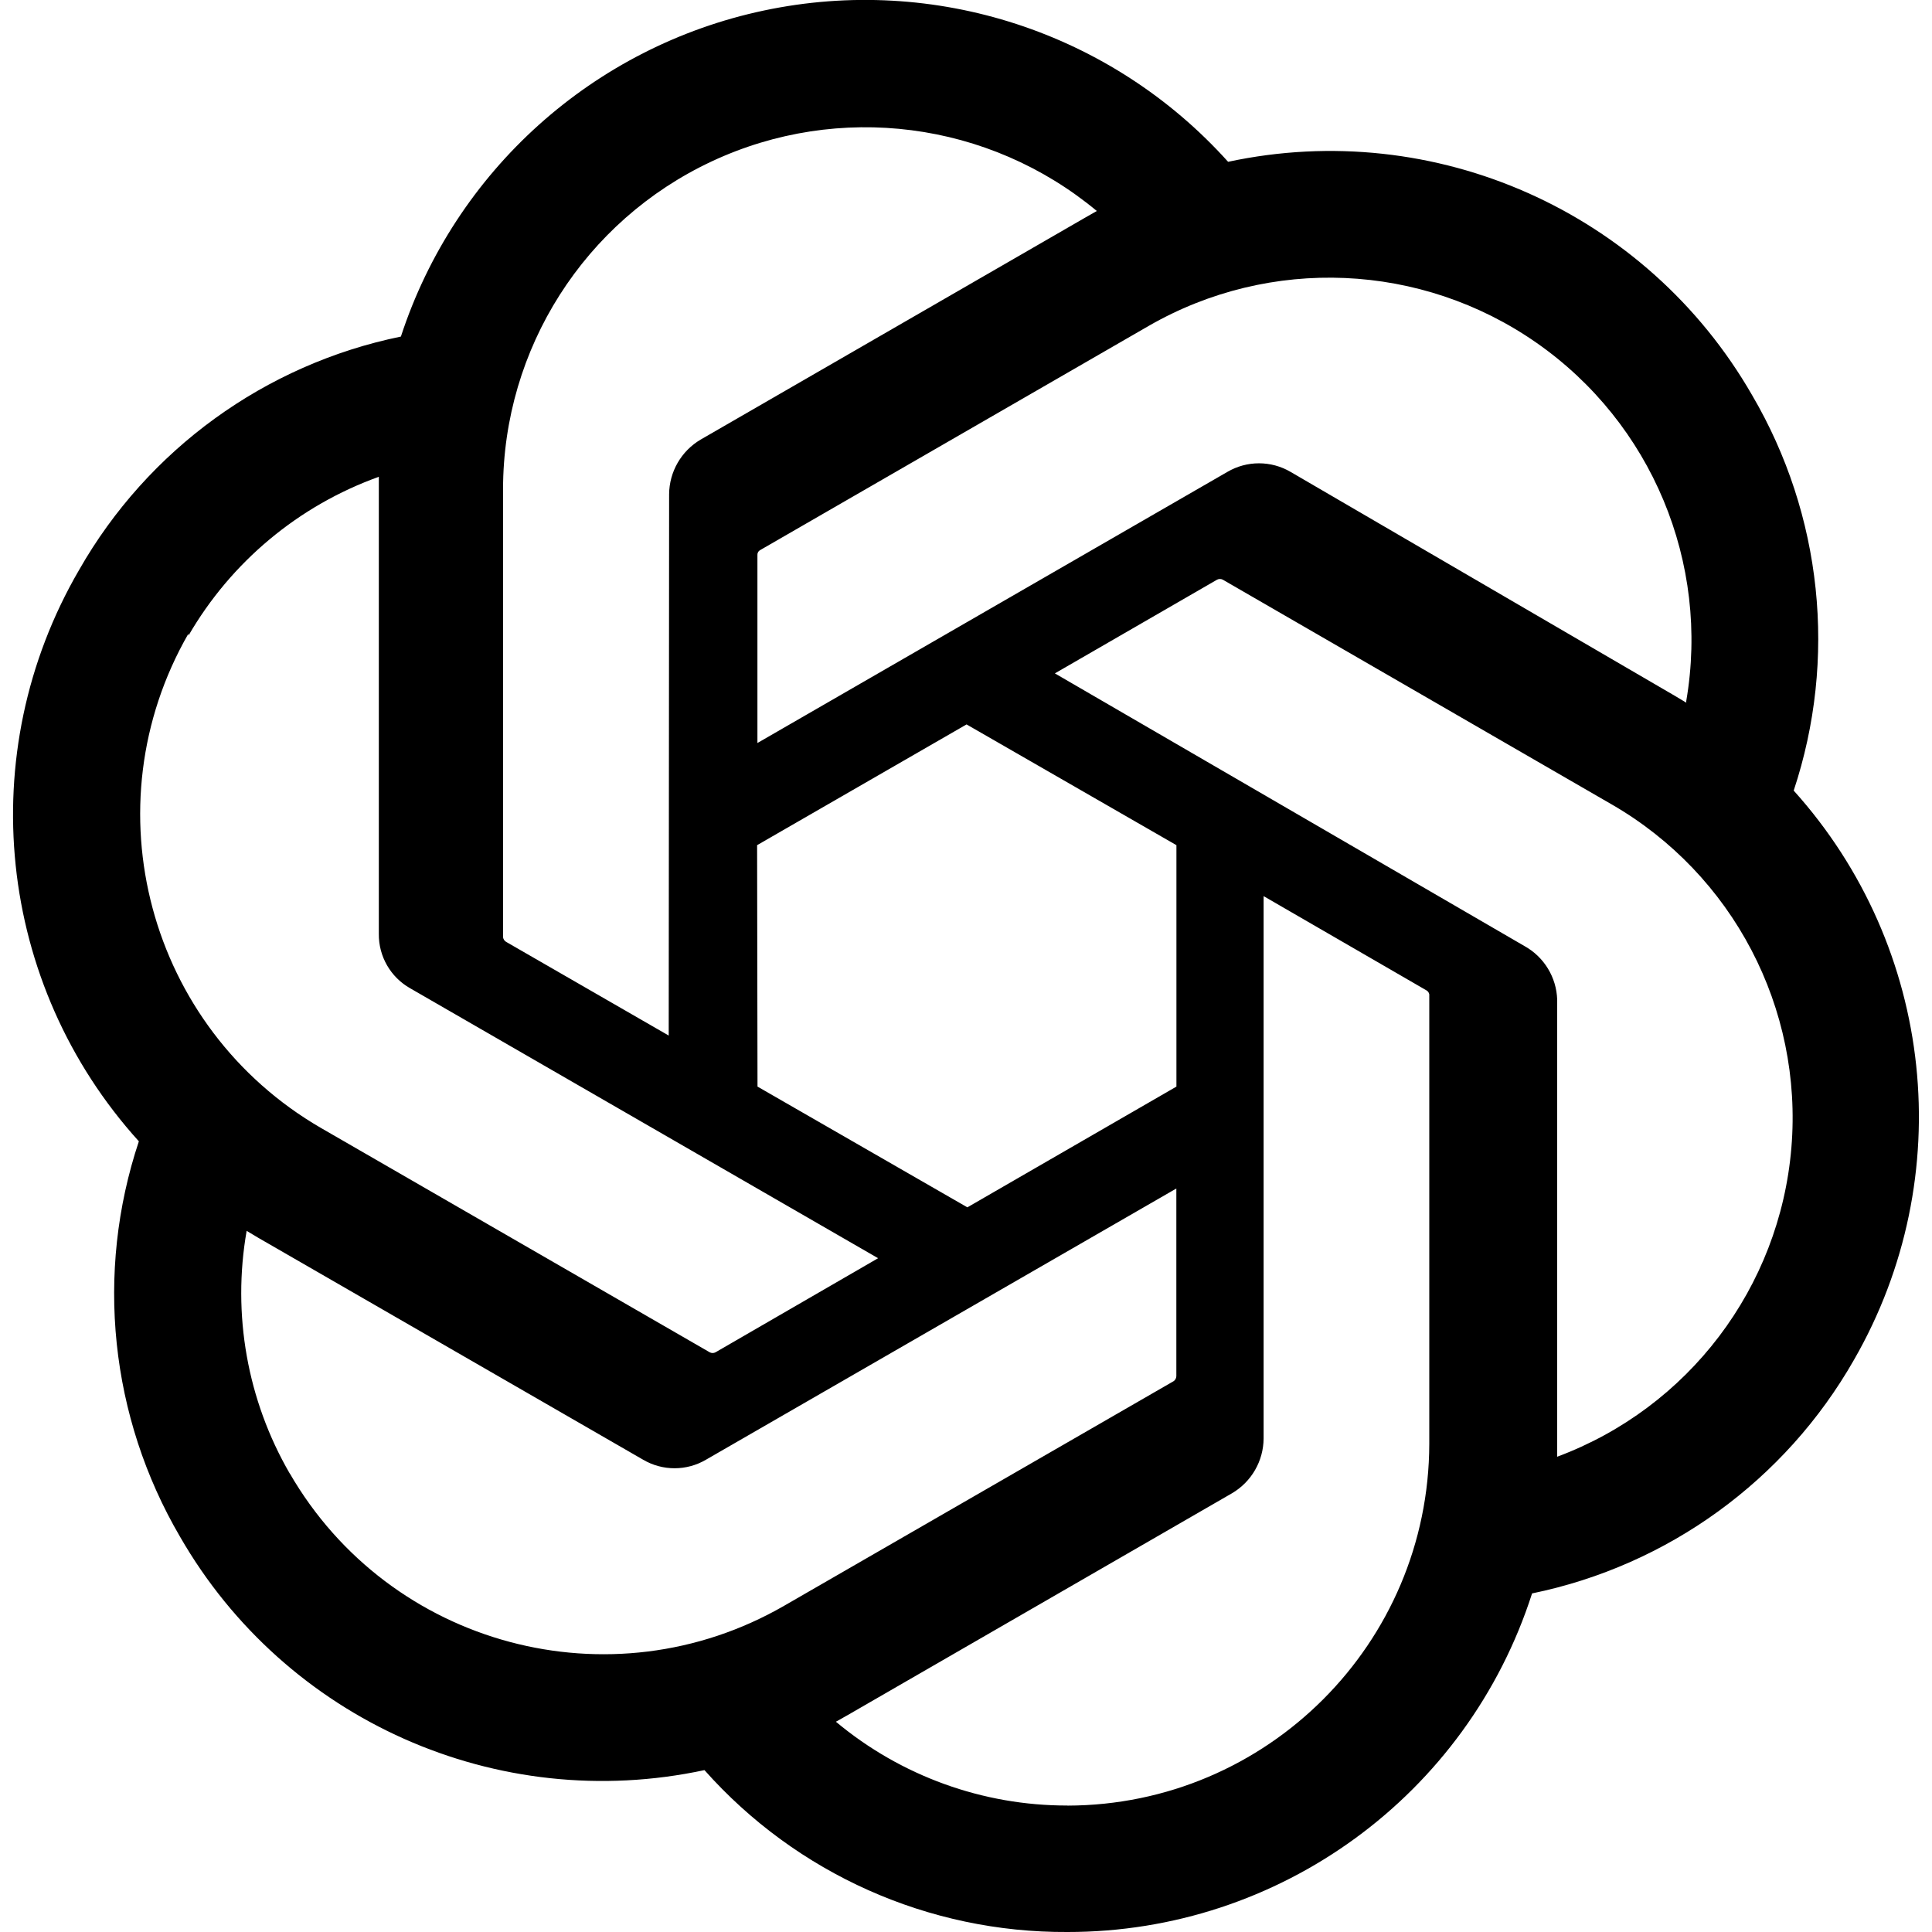
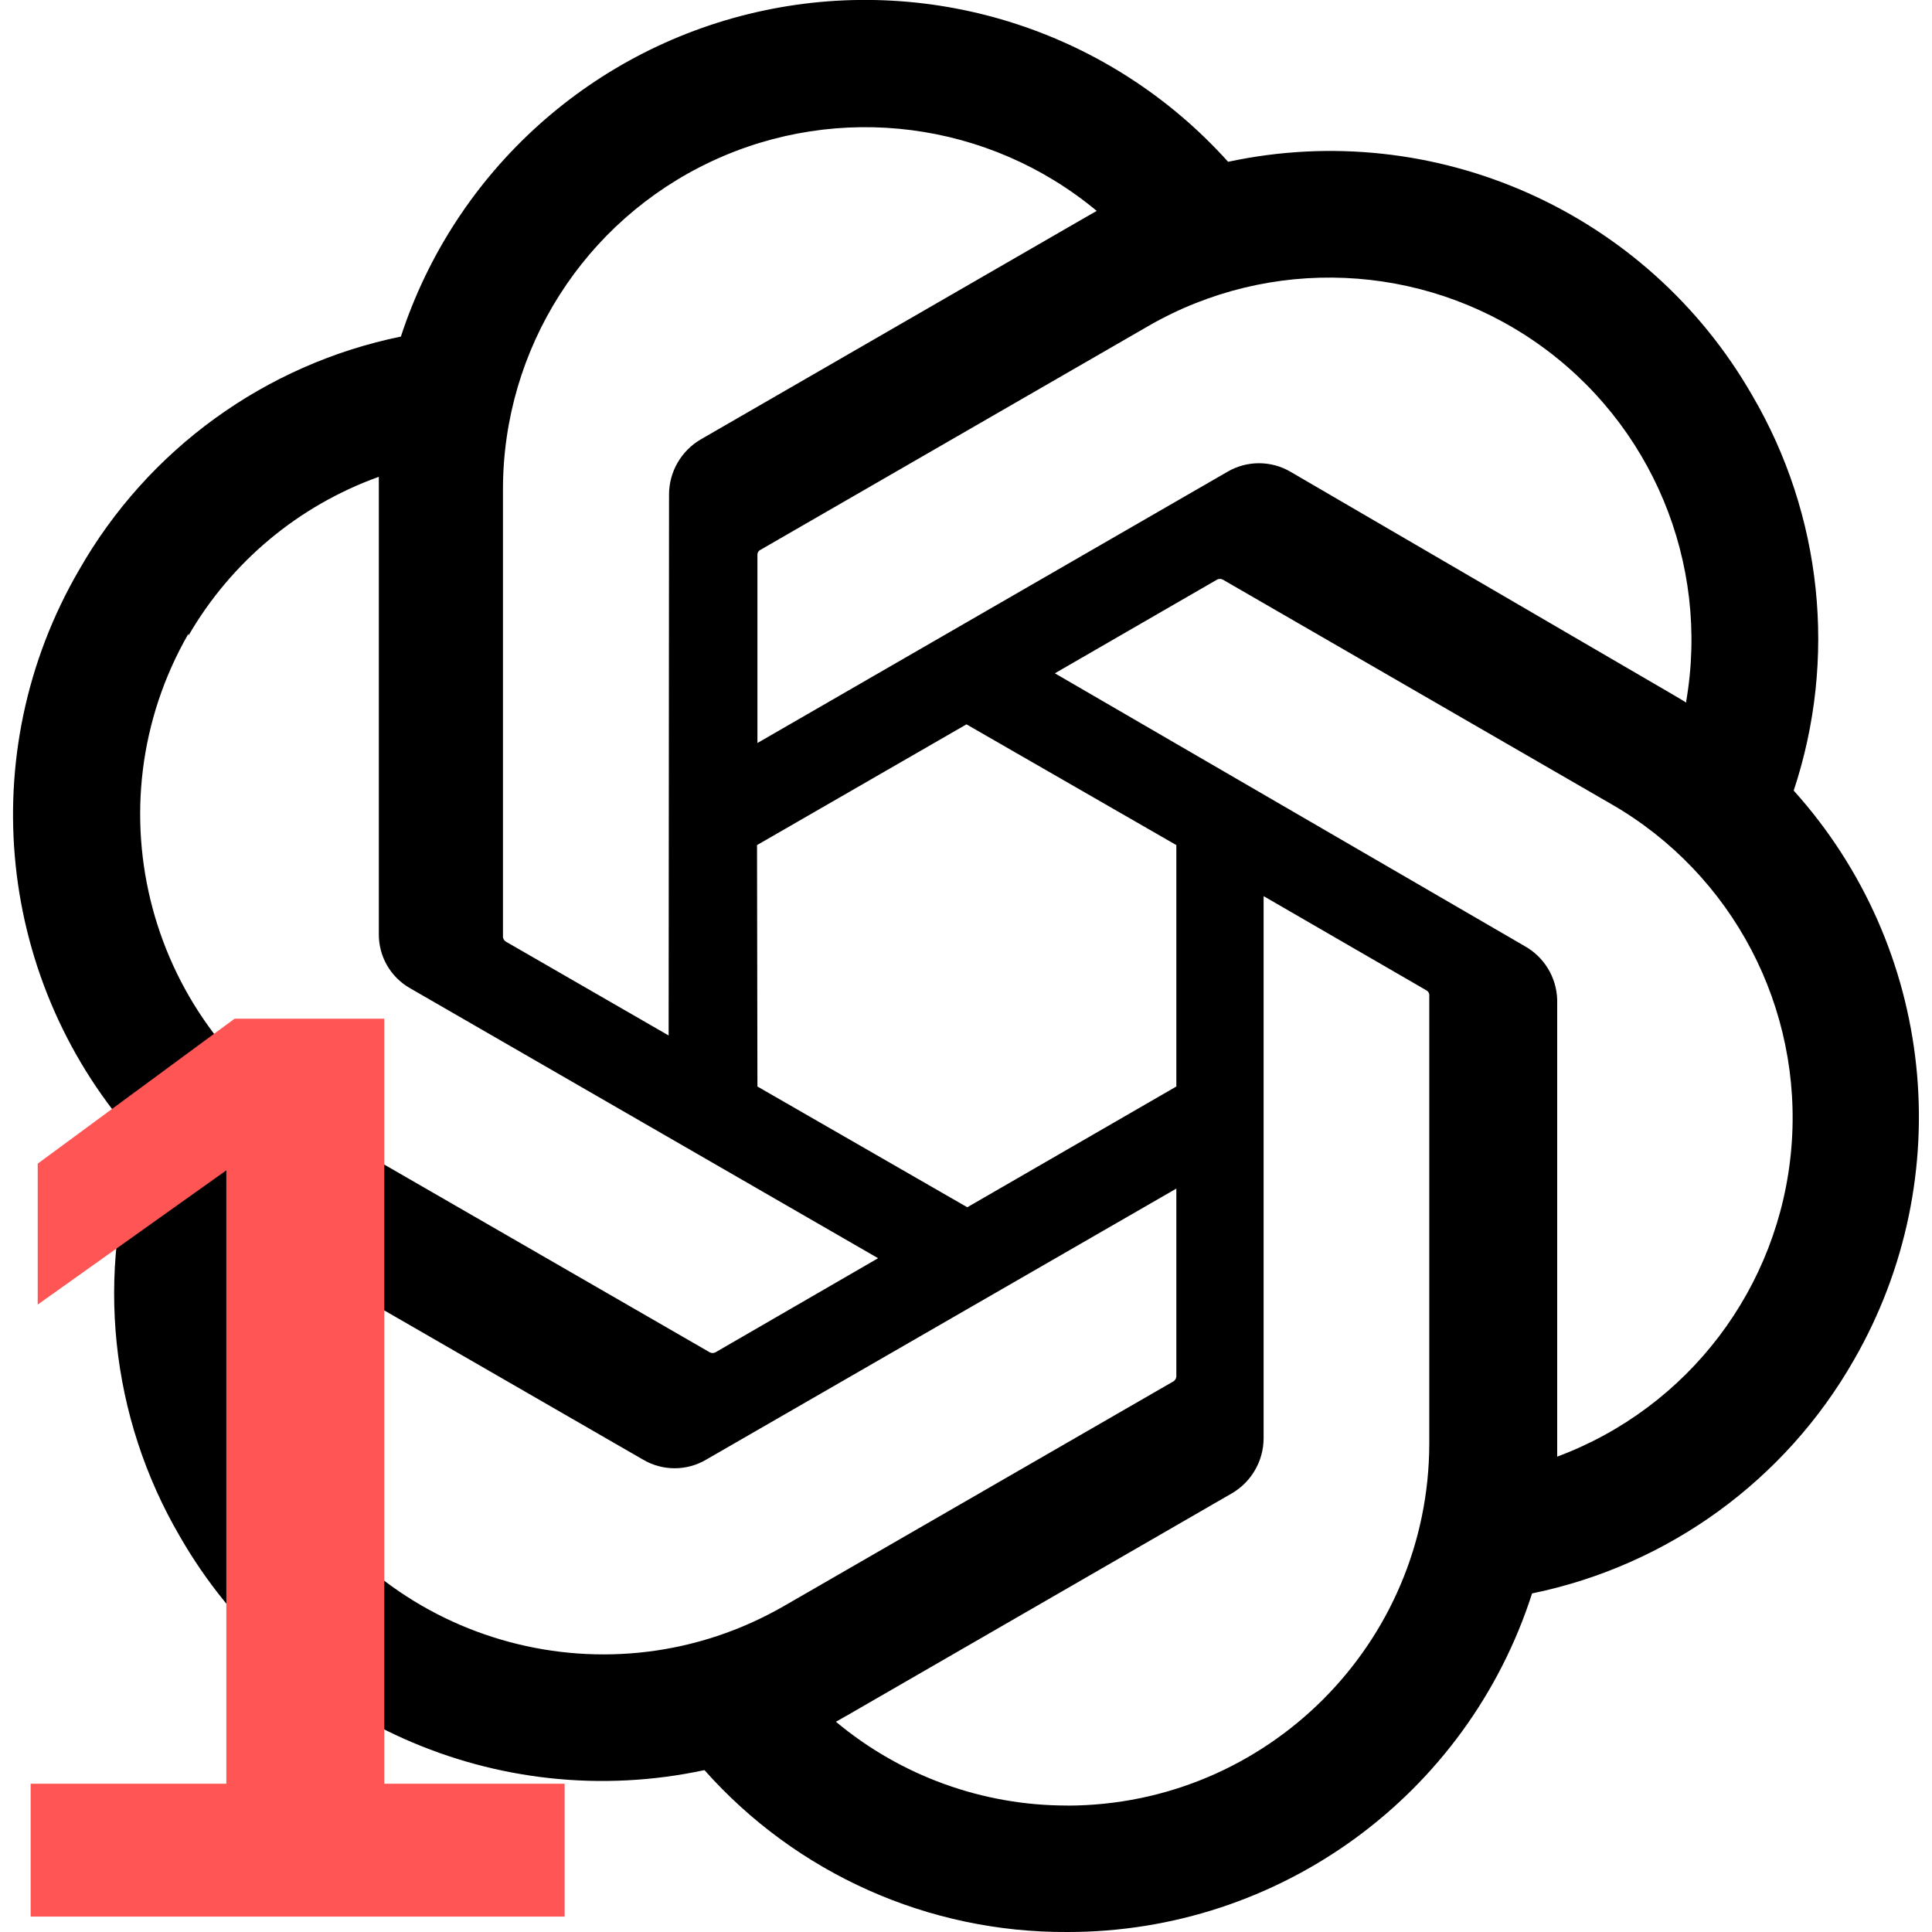
- <svg xmlns="http://www.w3.org/2000/svg" viewBox="0 0 24 24">
-   <path d="m22.282 9.821a5.985 5.985 0 0 0 -.516-4.911 6.046 6.046 0 0 0 -6.51-2.9 6.065 6.065 0 0 0 -10.276 2.171 5.985 5.985 0 0 0 -3.998 2.9 6.046 6.046 0 0 0 .743 7.097 5.98 5.98 0 0 0 .511 4.911 6.051 6.051 0 0 0 6.515 2.9 5.985 5.985 0 0 0 4.509 2.011 6.056 6.056 0 0 0 5.772-4.206 5.989 5.989 0 0 0 3.998-2.9 6.056 6.056 0 0 0 -.748-7.073zm-9.022 12.608a4.476 4.476 0 0 1 -2.876-1.041l.142-.08 4.778-2.758a.795.795 0 0 0 .393-.681v-6.737l2.02 1.169a.071.071 0 0 1 .038.052v5.583a4.504 4.504 0 0 1 -4.495 4.494zm-9.661-4.125a4.471 4.471 0 0 1 -.535-3.014l.142.085 4.783 2.758a.771.771 0 0 0 .781 0l5.843-3.369v2.332a.08.08 0 0 1 -.033.061l-4.84 2.791a4.499 4.499 0 0 1 -6.141-1.646zm-1.258-10.408a4.485 4.485 0 0 1 2.365-1.973v5.677a.766.766 0 0 0 .388.676l5.814 3.354-2.02 1.169a.076.076 0 0 1 -.071 0l-4.83-2.787a4.504 4.504 0 0 1 -1.646-6.141zm16.596 3.856-5.833-3.387 2.015-1.164a.076.076 0 0 1 .071 0l4.83 2.791a4.494 4.494 0 0 1 -.676 8.104v-5.677a.79.79 0 0 0 -.407-.667zm2.011-3.023-.142-.085-4.774-2.782a.776.776 0 0 0 -.785 0l-5.838 3.368v-2.332a.066.066 0 0 1 .028-.061l4.83-2.787a4.499 4.499 0 0 1 6.68 4.66zm-12.641 4.135-2.02-1.164a.08.08 0 0 1 -.038-.057v-5.568a4.499 4.499 0 0 1 7.376-3.454l-.142.081-4.778 2.758a.795.795 0 0 0 -.393.681zm1.098-2.365 2.602-1.5 2.607 1.5v2.999l-2.597 1.5-2.607-1.5z" />
-   <text id="3.5" font-family="HelveticaNeue-Bold, Helvetica Neue" font-size="104" font-weight="bold" fill="#104E25">
-     <tspan x="111.44" y="256">o1</tspan>
+ <svg xmlns="http://www.w3.org/2000/svg" viewBox="0 0 24 24" version="1.1" id="svg1">
+   <defs id="defs1" />
+   <path d="m 22.282,9.821 a 5.985,5.985 0 0 0 -0.516,-4.911 6.046,6.046 0 0 0 -6.51,-2.9 6.065,6.065 0 0 0 -10.276,2.171 5.985,5.985 0 0 0 -3.998,2.9 6.046,6.046 0 0 0 0.743,7.097 5.98,5.98 0 0 0 0.511,4.911 6.051,6.051 0 0 0 6.515,2.9 5.985,5.985 0 0 0 4.509,2.011 6.056,6.056 0 0 0 5.772,-4.206 5.989,5.989 0 0 0 3.998,-2.9 6.056,6.056 0 0 0 -0.748,-7.073 z m -9.022,12.608 a 4.476,4.476 0 0 1 -2.876,-1.041 l 0.142,-0.08 4.778,-2.758 a 0.795,0.795 0 0 0 0.393,-0.681 v -6.737 l 2.02,1.169 a 0.071,0.071 0 0 1 0.038,0.052 v 5.583 a 4.504,4.504 0 0 1 -4.495,4.494 z M 3.599,18.304 A 4.471,4.471 0 0 1 3.065,15.29 l 0.142,0.085 4.783,2.758 a 0.771,0.771 0 0 0 0.781,0 L 14.613,14.765 v 2.332 a 0.08,0.08 0 0 1 -0.033,0.061 L 9.74,19.95 A 4.499,4.499 0 0 1 3.599,18.304 Z M 2.341,7.896 A 4.485,4.485 0 0 1 4.706,5.923 V 11.6 a 0.766,0.766 0 0 0 0.388,0.676 l 5.814,3.354 -2.02,1.169 a 0.076,0.076 0 0 1 -0.071,0 L 3.987,14.013 A 4.504,4.504 0 0 1 2.341,7.872 Z M 18.937,11.751 13.104,8.364 15.119,7.2 a 0.076,0.076 0 0 1 0.071,0 l 4.83,2.791 a 4.494,4.494 0 0 1 -0.676,8.104 v -5.677 a 0.79,0.79 0 0 0 -0.407,-0.667 z M 20.948,8.728 20.806,8.643 16.032,5.861 a 0.776,0.776 0 0 0 -0.785,0 L 9.409,9.23 V 6.897 A 0.066,0.066 0 0 1 9.437,6.836 l 4.83,-2.787 a 4.499,4.499 0 0 1 6.68,4.66 z M 8.306,12.863 6.287,11.699 A 0.08,0.08 0 0 1 6.248,11.643 V 6.074 A 4.499,4.499 0 0 1 13.624,2.62 L 13.482,2.701 8.704,5.459 A 0.795,0.795 0 0 0 8.311,6.14 Z m 1.098,-2.365 2.602,-1.5 2.607,1.5 V 13.497 L 12.016,14.997 9.409,13.497 Z" id="path1" style="display:inline;fill:#000000" />
+   <text id="3.5" font-family="HelveticaNeue-Bold, 'Helvetica Neue'" font-size="104px" font-weight="bold" fill="#104e25" style="display:none">
+     <tspan x="111.44" y="256" id="tspan1">o1</tspan>
  </text>
+   <g id="layer1">
+     <text xml:space="preserve" style="font-style:normal;font-variant:normal;font-weight:900;font-stretch:normal;font-size:15.202px;font-family:Arial;-inkscape-font-specification:'Arial, Heavy';font-variant-ligatures:normal;font-variant-caps:normal;font-variant-numeric:normal;font-variant-east-asian:normal;text-align:center;text-anchor:middle;fill:#ff5555;stroke-width:0.921" x="9.598" y="22.314" id="text2" transform="scale(0.9371561,1.067058)">
+       <tspan id="tspan2" x="9.598" y="22.314" style="font-style:normal;font-variant:normal;font-weight:900;font-stretch:normal;font-size:15.202px;font-family:Arial;-inkscape-font-specification:'Arial, Heavy';font-variant-ligatures:normal;font-variant-caps:normal;font-variant-numeric:normal;font-variant-east-asian:normal;fill:#ff5555;stroke-width:0.921">o1</tspan>
+     </text>
+   </g>
</svg>
